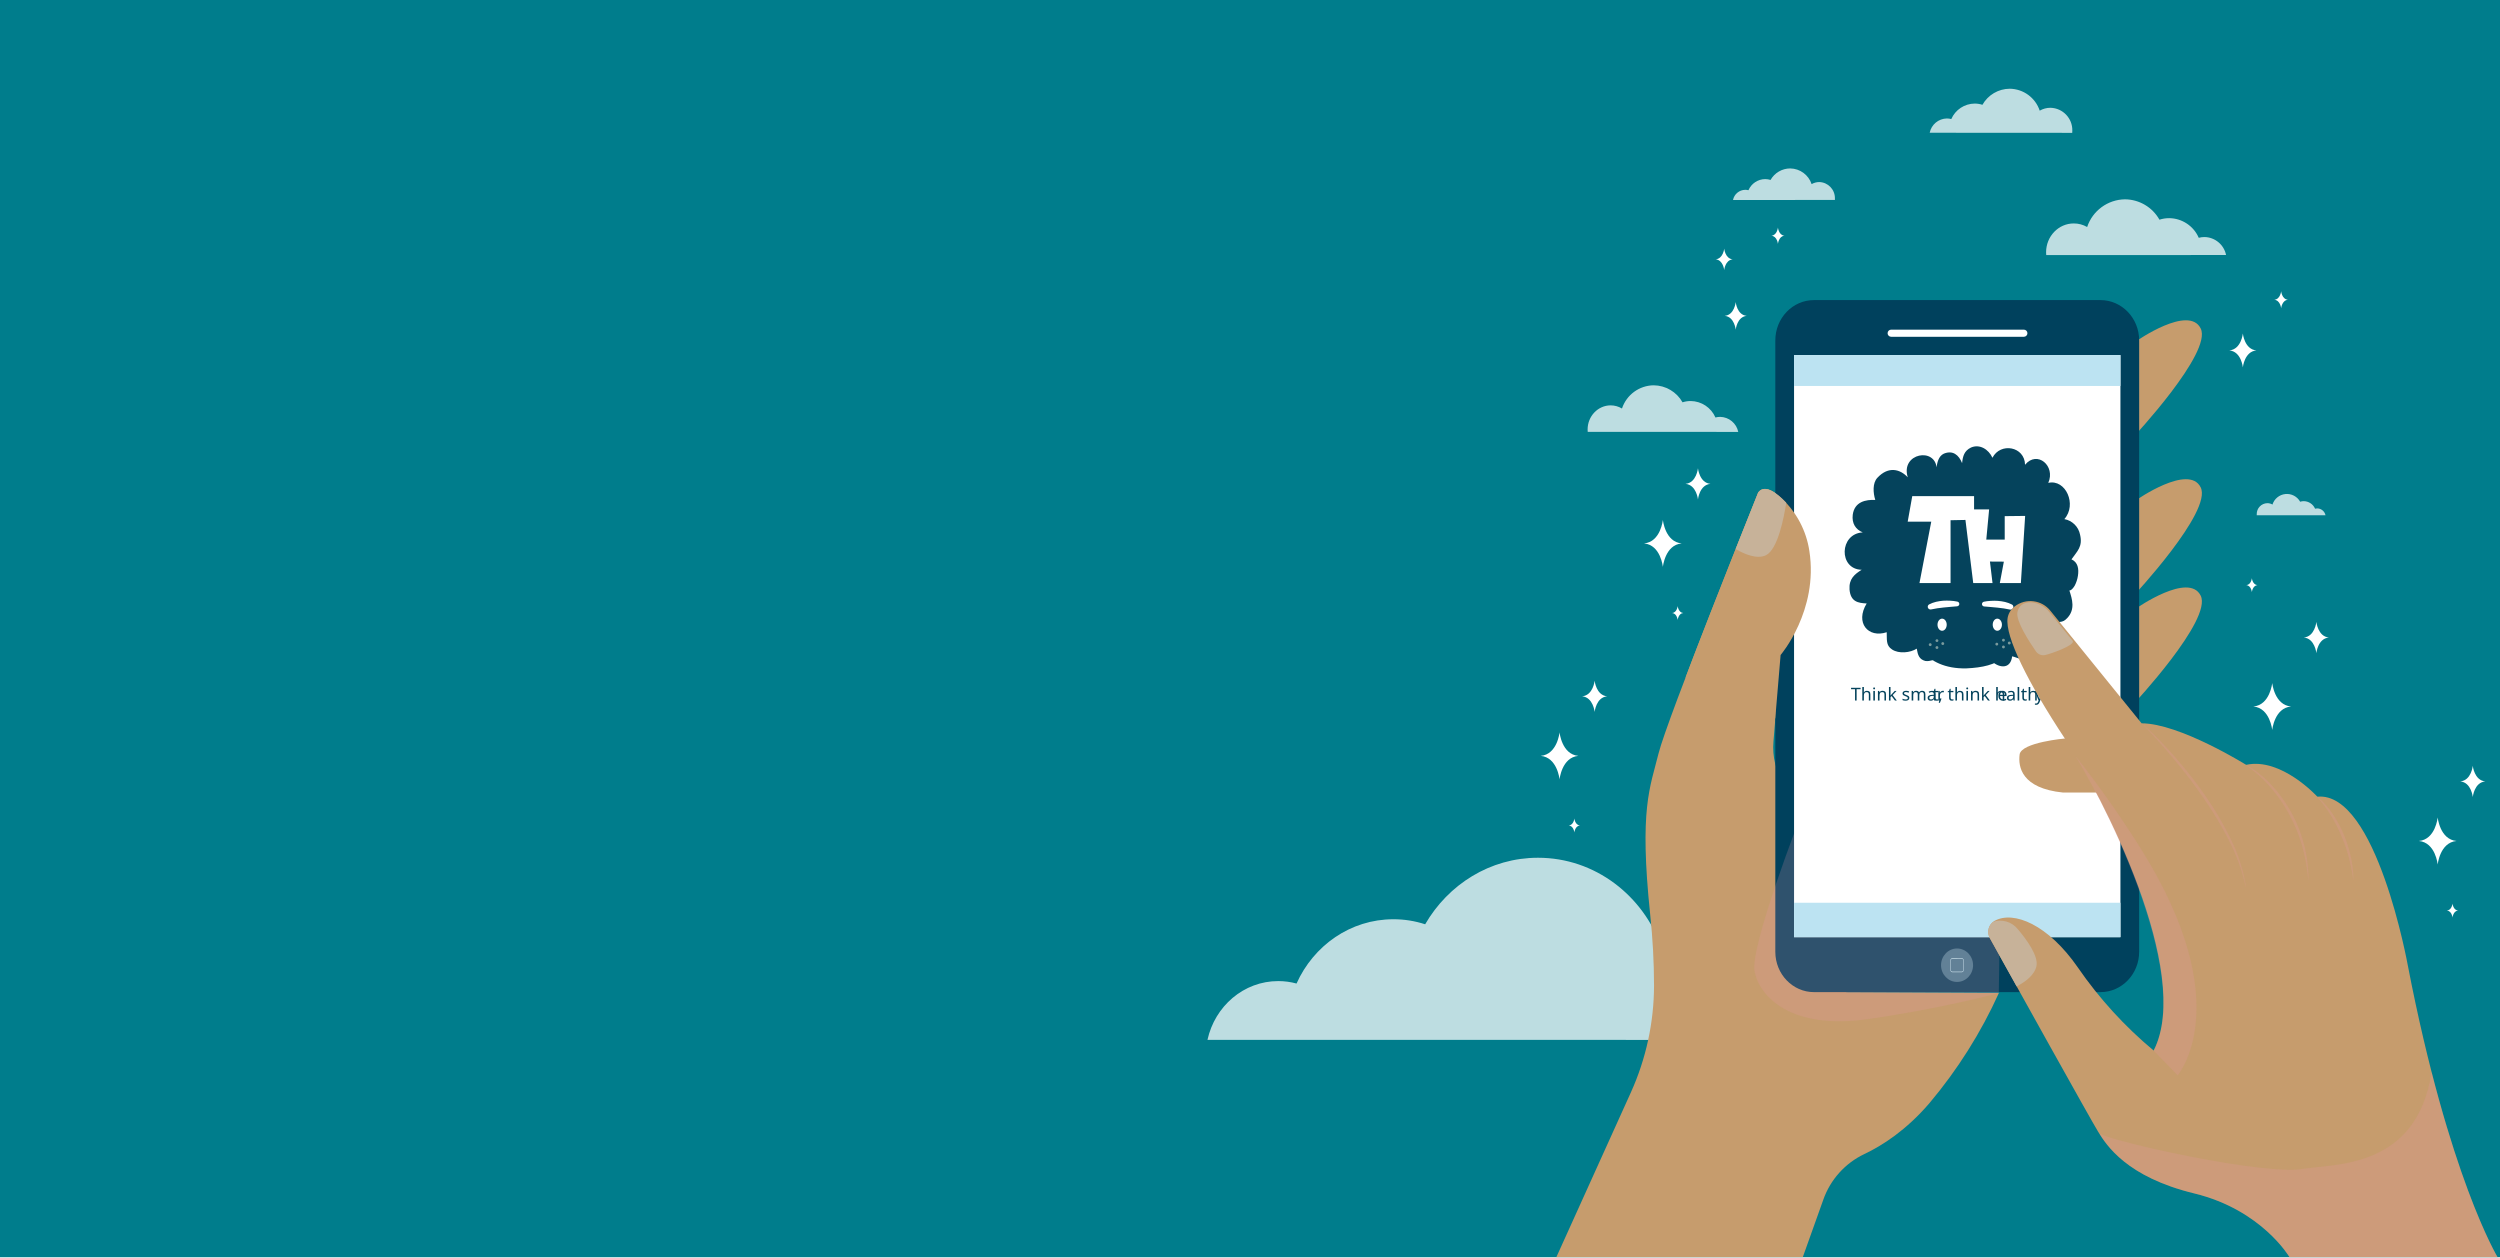
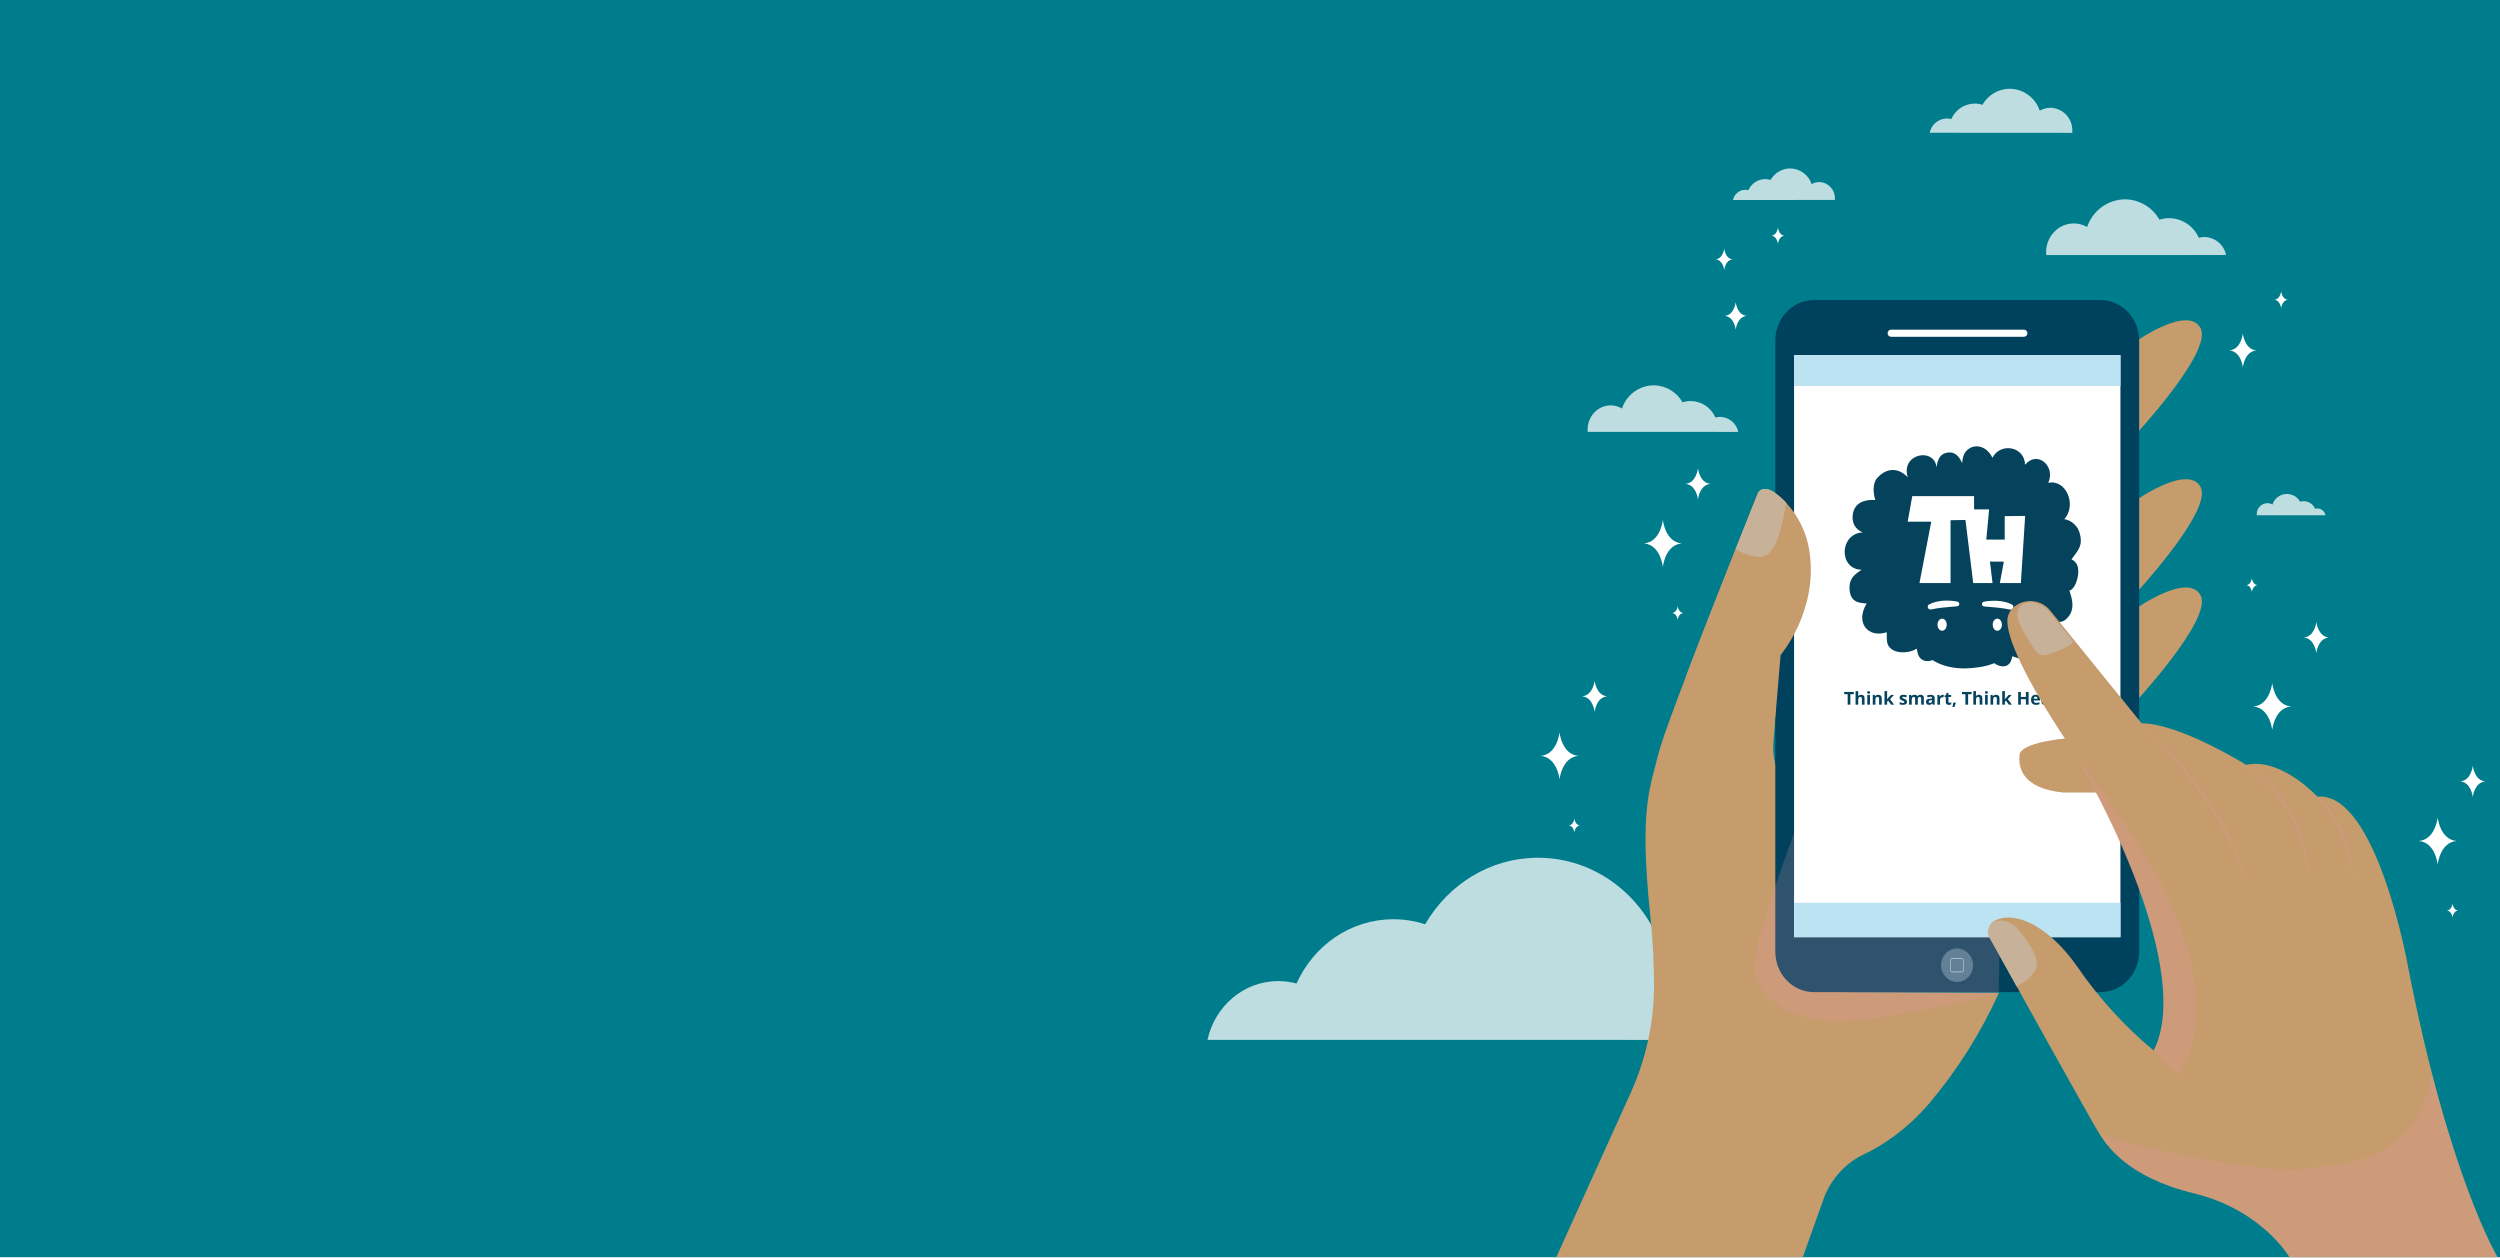
- <svg xmlns="http://www.w3.org/2000/svg" viewBox="0 0 1400 704">
+ <svg xmlns="http://www.w3.org/2000/svg" id="Grupo_18" data-name="Grupo 18" width="1400" height="704" viewBox="0 0 1400 704">
  <defs>
-     <style>.cls-1{fill:none;}.cls-2{fill:#007d8c;}.cls-3,.cls-7{fill:#fff;}.cls-3{opacity:0.74;}.cls-23,.cls-24,.cls-25,.cls-26,.cls-3,.cls-6,.cls-8{isolation:isolate;}.cls-4{fill:#c69c6d;}.cls-5{fill:#00415d;}.cls-6{fill:#ea94ad;opacity:0.2;}.cls-8,.cls-9{fill:#daeef7;}.cls-8{opacity:0.3;}.cls-10{fill:#bce3f2;}.cls-11{clip-path:url(#clip-path);}.cls-12,.cls-24,.cls-25,.cls-26{fill:#05435c;}.cls-13{opacity:0.47;}.cls-14{clip-path:url(#clip-path-4);}.cls-15{fill:#fffde6;}.cls-16{clip-path:url(#clip-path-5);}.cls-17{clip-path:url(#clip-path-6);}.cls-18{clip-path:url(#clip-path-7);}.cls-19{clip-path:url(#clip-path-8);}.cls-20{clip-path:url(#clip-path-9);}.cls-21{clip-path:url(#clip-path-10);}.cls-22{clip-path:url(#clip-path-11);}.cls-24,.cls-25,.cls-26{font-size:9.99px;font-family:NotoSansKR-Bold-KSCpc-EUC-H, Noto Sans KR;}.cls-25{letter-spacing:-0.01em;}.cls-26{letter-spacing:-0.06em;}.cls-27{fill:#c7b299;}</style>
    <clipPath id="clip-path">
-       <rect class="cls-1" x="1022.08" y="242.66" width="154.12" height="162.65" />
-     </clipPath>
-     <clipPath id="clip-path-4">
-       <rect class="cls-1" x="1083.88" y="357.99" width="1.61" height="1.61" />
-     </clipPath>
-     <clipPath id="clip-path-5">
-       <rect class="cls-1" x="1083.88" y="361.81" width="1.61" height="1.61" />
-     </clipPath>
-     <clipPath id="clip-path-6">
-       <rect class="cls-1" x="1087.15" y="359.59" width="1.61" height="1.61" />
-     </clipPath>
-     <clipPath id="clip-path-7">
-       <rect class="cls-1" x="1080.12" y="360.2" width="1.61" height="1.61" />
-     </clipPath>
-     <clipPath id="clip-path-8">
-       <rect class="cls-1" x="1121.13" y="357.69" width="1.61" height="1.61" />
-     </clipPath>
-     <clipPath id="clip-path-9">
-       <rect class="cls-1" x="1121.13" y="361.51" width="1.61" height="1.61" />
-     </clipPath>
-     <clipPath id="clip-path-10">
-       <rect class="cls-1" x="1124.39" y="359.29" width="1.61" height="1.61" />
-     </clipPath>
-     <clipPath id="clip-path-11">
-       <rect class="cls-1" x="1117.37" y="359.9" width="1.61" height="1.61" />
+       <rect id="Rectángulo_16" data-name="Rectángulo 16" width="154.12" height="162.65" transform="translate(1022.08 242.66)" fill="none" />
    </clipPath>
  </defs>
  <g id="Capa_2" data-name="Capa 2">
-     <rect class="cls-2" width="1400" height="704" />
+     <rect id="Rectángulo_9" data-name="Rectángulo 9" width="1400" height="704" transform="translate(0 0)" fill="#007d8c" />
  </g>
-   <g id="Capa_1" data-name="Capa 1">
-     <path class="cls-3" d="M676.18,582.33c4.14-18.85,20.28-32.92,39.62-32.92a39,39,0,0,1,10.26,1.37c9.55-21.29,30.23-36,54.22-36a57,57,0,0,1,17.81,2.82c12.92-22.31,36.38-37.26,63.19-37.26,31.89,0,59.07,21.13,69.36,50.7a48.79,48.79,0,0,1,24.61-6.66c28,0,50.61,23.65,50.61,52.84q0,2.59-.24,5.13Z" />
-     <path class="cls-4" d="M871.56,704h138l11.49-32.17a44.73,44.73,0,0,1,23-25.57c10-4.73,23.44-13.3,36.5-28.58a266.35,266.35,0,0,0,38.84-61.63l-85.52-.44s7.69-49.95-34.82-116.28a38.77,38.77,0,0,1-5.91-24.12l4-48.39s28.89-33.69,11.16-75.51c0,0-17-24.49-23.68-15.52,0,0-51.19,127.26-55.85,146.18s-10.88,30.82-4.66,90.24a378.85,378.85,0,0,1,2.15,39.7,146.16,146.16,0,0,1-13,59.91Z" />
-     <path class="cls-3" d="M1302.29,288.56a4.84,4.84,0,0,0-4.65-3.86,4.89,4.89,0,0,0-1.2.17,7,7,0,0,0-6.35-4.22,6.68,6.68,0,0,0-2,.32,8.49,8.49,0,0,0-15.51,1.58,5.71,5.71,0,0,0-2.88-.78,6.09,6.09,0,0,0-5.93,6.19q0,.3,0,.6Z" />
-     <path class="cls-3" d="M1246.6,142.81a12.56,12.56,0,0,0-12.16-10.07,12.32,12.32,0,0,0-3.14.43,18.24,18.24,0,0,0-16.57-11,17.68,17.68,0,0,0-5.44.86A22.37,22.37,0,0,0,1190,111.62a22.65,22.65,0,0,0-21.2,15.51,14.74,14.74,0,0,0-7.52-2c-8.54,0-15.47,7.23-15.47,16.15a10.52,10.52,0,0,0,.08,1.57Z" />
-     <path class="cls-3" d="M973.42,241.87a10.54,10.54,0,0,0-10.14-8.42,10.16,10.16,0,0,0-2.63.35,15.28,15.28,0,0,0-13.87-9.22,14.69,14.69,0,0,0-4.56.72,18.74,18.74,0,0,0-16.17-9.53,18.94,18.94,0,0,0-17.74,13A12.53,12.53,0,0,0,902,227c-7.15,0-12.94,6.08-12.94,13.52a9.5,9.5,0,0,0,.06,1.31Z" />
-     <path class="cls-4" d="M1196.48,190.94s29.24-20.43,35.91-7S1194.46,245,1194.46,245Z" />
-     <path class="cls-4" d="M1196.48,279.93s29.24-20.42,35.91-7S1194.46,334,1194.46,334Z" />
-     <path class="cls-4" d="M1196.48,340.56s29.24-20.43,35.91-7-37.93,61.07-37.93,61.07Z" />
-     <path class="cls-5" d="M1176.3,168.05H1015.82c-12,0-21.64,10.14-21.64,22.59V533c0,12.59,9.8,22.59,21.64,22.59H1176.3c11.93,0,21.63-10.14,21.63-22.59V190.64C1197.93,178.06,1188.13,168.05,1176.3,168.05Z" />
-     <path class="cls-6" d="M1008.79,455.93s-29,74.18-26.2,88.21,20.42,32.78,63.65,26.53,73.08-14.61,73.08-14.61,1.81-100.11,0-105.18-79.51-41.12-82.56-41.12S1008.79,455.93,1008.79,455.93Z" />
-     <rect class="cls-7" x="1004.67" y="198.84" width="182.77" height="325.98" />
-     <path class="cls-7" d="M1133.36,188.6h-74.31a2,2,0,0,1-2-2h0a2,2,0,0,1,2-2h74.31a2,2,0,0,1,2,2h0A2,2,0,0,1,1133.36,188.6Z" />
-     <path class="cls-4" d="M990.54,396s1.11,4.28,3.6,6.38l3-35.58s21.29-24.79,16.11-58.22A50.56,50.56,0,0,0,997.66,279c-4.76-4.37-10-7.29-13.07-3.17,0,0-24.07,59.82-40.7,103.56Z" />
-     <ellipse class="cls-8" cx="1095.95" cy="540.52" rx="8.97" ry="9.37" />
-     <path class="cls-9" d="M1098.63,544.44h-5.36a1.1,1.1,0,0,1-1-1.12v-5.61a1.09,1.09,0,0,1,1-1.11h5.36a1.09,1.09,0,0,1,1,1.11v5.59A1.1,1.1,0,0,1,1098.63,544.44Zm-5.36-7.52a.8.8,0,0,0-.77.81h0v5.59a.79.79,0,0,0,.77.81h5.36a.79.79,0,0,0,.77-.81h0v-5.61a.8.8,0,0,0-.77-.81h0Z" />
-     <rect class="cls-10" x="1004.67" y="505.54" width="182.77" height="19.29" />
-     <rect class="cls-10" x="1004.67" y="198.84" width="182.77" height="17.3" />
-     <g class="cls-11">
-       <g class="cls-11">
-         <rect class="cls-7" x="1022.08" y="242.66" width="154.12" height="162.65" />
-         <g class="cls-11">
-           <path class="cls-12" d="M1084.57,262.7c-.39-12.63-20.48-9-16.22,4.6-4.27-4.6-10.8-6.39-17,.24-2.82,3-2.41,8.5-1.2,12.42-5.21-.23-11.61.92-12.61,8.28-.6,4.83,1.6,8.29,5.6,9.9-13.18.69-13.61,20.7-.6,20.93-4,2.53-7.2,5.07-6.81,11.05.6,6.89,4.81,7.58,9.61,7.82-6.61,10.81.81,19.55,11.22,16.11.2,3.9-.6,7.36,3,9.66,3.8,2.53,10.21,1.84,13.82-.47.6,3.68,1.4,6,4.81,6.91,3,.46,5.2-1.38,7.4-.69,2.81.92,4.41,3.45,7.81,2,3-1.15,4.2-5.07,7-6.67,5.2-3,10.61.69,14.41,4.83,3.61,4.14,11,6,12-2.08,3,.69,7.2,3.23,10.41.69,2.4-1.83,1.8-5.28,2-8.27,8,5.28,14.4-1.61,10.41-10.82,3.4-1.61,5,.23,8-3,4.61-4.83,2.81-10.65,1.21-15.48,0,0,1.19.29,3-2.7a17.62,17.62,0,0,0,1.8-5.52c.6-3.91,0-7.59-3.61-9.2,3.21-4.61,6.41-7.1,4.81-13.8a11,11,0,0,0-8.81-8.75c7.21-8.05.8-22.54-9-20.28,4.25-9.44-6.2-18.42-13-10.14-.21-10.33-13.81-12.66-18.26-3.92-2.2-4.82-7.2-7.81-12-5.74-3.8,1.84-4.6,4.83-5,8.74-1.82-4.6-5.21-7.37-10.22-5.3-3,1.39-3.8,5.07-4.2,8.52" />
-           <path class="cls-12" d="M1142.47,328.41c-1.08,3.39-9,11.16-11.88,5.74l1.88-18h0a9,9,0,0,1,6.15-1,4.14,4.14,0,0,1,.88.35c4.39,2.2,4.21,8.91,2.93,12.88" />
-           <path class="cls-12" d="M1068,315.77c-2.09-1-4.88-1.74-7.1-.64-4.39,2.2-4.2,8.91-2.93,12.88,1.08,3.4,9,11.15,11.88,5.74" />
-           <path class="cls-12" d="M1070.93,307.55c-3.35,5.07-3.71,12.17-3.31,18.4.56,8.65,1.39,20.63,1.91,24.34.84,6.08,7.09,24.61,31.71,24,17.74-.84,29-6.09,30.89-31.3.71-9.62,1.39-21-.36-30.42-1-5.35-4-9.58-5.13-13.8-2-7.9-3.9-13.18-3.9-13.18l-20.45-2.09-17.74.21L1072.86,285l-2.29,7.31Z" />
-           <path class="cls-7" d="M1095.94,339.53c-1.22.12-2.49.22-3.73.32s-2.47.21-3.7.34-2.43.28-3.62.45-2.35.42-3.52.65h-.07a1.52,1.52,0,0,1-1-2.82,16.87,16.87,0,0,1,3.89-1.45,28.66,28.66,0,0,1,4-.62,33.36,33.36,0,0,1,4,0,24,24,0,0,1,4,.52,1.33,1.33,0,0,1,1,1.59,1.35,1.35,0,0,1-1.15,1Z" />
-           <path class="cls-7" d="M1110.78,337a23.18,23.18,0,0,1,4-.51,29.52,29.52,0,0,1,4,0,27.62,27.62,0,0,1,4.06.61,16.87,16.87,0,0,1,3.89,1.45,1.52,1.52,0,0,1-1,2.82h-.07c-1.17-.23-2.33-.45-3.52-.65s-2.4-.33-3.62-.45-2.46-.24-3.7-.34-2.51-.2-3.73-.32h0a1.33,1.33,0,0,1-.15-2.62" />
-           <path class="cls-7" d="M1090.16,349.83c0,1.88-1.15,3.4-2.58,3.4s-2.58-1.52-2.58-3.4,1.16-3.39,2.58-3.39,2.58,1.52,2.58,3.39" />
-           <path class="cls-7" d="M1121.08,349.83c0,1.88-1.16,3.4-2.59,3.4s-2.57-1.52-2.57-3.4,1.15-3.39,2.57-3.39,2.59,1.52,2.59,3.39" />
-           <g class="cls-13">
-             <g class="cls-14">
-               <path class="cls-15" d="M1085.5,358.79a.82.82,0,0,1-1.63,0,.83.83,0,0,1,.81-.82h0a.81.81,0,0,1,.81.79h0" />
+   <path id="Trazado_53" data-name="Trazado 53" d="M676.18,582.33c4.14-18.85,20.28-32.92,39.62-32.92a39.029,39.029,0,0,1,10.26,1.37c9.55-21.29,30.23-36,54.22-36a57,57,0,0,1,17.81,2.82c12.92-22.31,36.38-37.26,63.19-37.26,31.89,0,59.07,21.13,69.36,50.7a48.793,48.793,0,0,1,24.61-6.66c28,0,50.61,23.65,50.61,52.84q0,2.591-.24,5.13Z" fill="#fff" opacity="0.74" style="isolation: isolate" />
+   <path id="Trazado_54" data-name="Trazado 54" d="M871.56,704h138l11.49-32.17a44.732,44.732,0,0,1,23-25.57c10-4.73,23.44-13.3,36.5-28.58a266.369,266.369,0,0,0,38.84-61.63l-85.52-.44s7.69-49.95-34.82-116.28a38.771,38.771,0,0,1-5.91-24.12l4-48.39s28.89-33.69,11.16-75.51c0,0-17-24.49-23.68-15.52,0,0-51.19,127.26-55.85,146.18s-10.88,30.82-4.66,90.24a378.773,378.773,0,0,1,2.15,39.7,146.148,146.148,0,0,1-13,59.91Z" fill="#c69c6d" />
+   <path id="Trazado_55" data-name="Trazado 55" d="M1302.29,288.56a4.84,4.84,0,0,0-4.65-3.86,4.91,4.91,0,0,0-1.2.17,7,7,0,0,0-6.35-4.22,6.661,6.661,0,0,0-2,.32,8.49,8.49,0,0,0-15.51,1.58,5.705,5.705,0,0,0-2.88-.78,6.09,6.09,0,0,0-5.93,6.19v.6Z" fill="#fff" opacity="0.74" style="isolation: isolate" />
+   <path id="Trazado_56" data-name="Trazado 56" d="M1246.6,142.81a12.56,12.56,0,0,0-12.16-10.07,12.336,12.336,0,0,0-3.14.43,18.242,18.242,0,0,0-16.57-11,17.689,17.689,0,0,0-5.44.86A22.372,22.372,0,0,0,1190,111.62a22.65,22.65,0,0,0-21.2,15.51,14.74,14.74,0,0,0-7.52-2c-8.54,0-15.47,7.23-15.47,16.15a10.416,10.416,0,0,0,.08,1.57Z" fill="#fff" opacity="0.74" style="isolation: isolate" />
+   <path id="Trazado_57" data-name="Trazado 57" d="M973.42,241.87a10.541,10.541,0,0,0-10.14-8.42,10.16,10.16,0,0,0-2.63.35,15.281,15.281,0,0,0-13.87-9.22,14.684,14.684,0,0,0-4.56.72,18.741,18.741,0,0,0-16.17-9.53,18.942,18.942,0,0,0-17.74,13A12.536,12.536,0,0,0,902,227c-7.15,0-12.94,6.08-12.94,13.52a9.554,9.554,0,0,0,.06,1.31Z" fill="#fff" opacity="0.74" style="isolation: isolate" />
+   <path id="Trazado_58" data-name="Trazado 58" d="M1196.48,190.94s29.24-20.43,35.91-7S1194.46,245,1194.46,245Z" fill="#c69c6d" />
+   <path id="Trazado_59" data-name="Trazado 59" d="M1196.48,279.93s29.24-20.42,35.91-7S1194.46,334,1194.46,334Z" fill="#c69c6d" />
+   <path id="Trazado_60" data-name="Trazado 60" d="M1196.48,340.56s29.24-20.43,35.91-7-37.93,61.07-37.93,61.07Z" fill="#c69c6d" />
+   <path id="Trazado_61" data-name="Trazado 61" d="M1176.3,168.05H1015.82c-12,0-21.64,10.14-21.64,22.59V533c0,12.59,9.8,22.59,21.64,22.59H1176.3c11.93,0,21.63-10.14,21.63-22.59V190.64C1197.93,178.06,1188.13,168.05,1176.3,168.05Z" fill="#00415d" />
+   <path id="Trazado_62" data-name="Trazado 62" d="M1008.79,455.93s-29,74.18-26.2,88.21,20.42,32.78,63.65,26.53,73.08-14.61,73.08-14.61,1.81-100.11,0-105.18-79.51-41.12-82.56-41.12S1008.79,455.93,1008.79,455.93Z" fill="#ea94ad" opacity="0.2" style="isolation: isolate" />
+   <rect id="Rectángulo_10" data-name="Rectángulo 10" width="182.77" height="325.98" transform="translate(1004.67 198.84)" fill="#fff" />
+   <path id="Trazado_63" data-name="Trazado 63" d="M1133.36,188.6h-74.31a2,2,0,0,1-2-2h0a2,2,0,0,1,2-2h74.31a2,2,0,0,1,2,2h0a2,2,0,0,1-2,2Z" fill="#fff" />
+   <path id="Trazado_64" data-name="Trazado 64" d="M990.54,396s1.11,4.28,3.6,6.38l3-35.58s21.29-24.79,16.11-58.22A50.563,50.563,0,0,0,997.66,279c-4.76-4.37-10-7.29-13.07-3.17,0,0-24.07,59.82-40.7,103.56Z" fill="#c69c6d" />
+   <ellipse id="Elipse_2" data-name="Elipse 2" cx="8.97" cy="9.37" rx="8.97" ry="9.37" transform="translate(1086.98 531.15)" fill="#daeef7" opacity="0.3" style="isolation: isolate" />
+   <path id="Trazado_65" data-name="Trazado 65" d="M1098.63,544.44h-5.36a1.1,1.1,0,0,1-1-1.12v-5.61a1.09,1.09,0,0,1,1-1.11h5.36a1.09,1.09,0,0,1,1,1.11v5.59A1.1,1.1,0,0,1,1098.63,544.44Zm-5.36-7.52a.8.8,0,0,0-.77.81h0v5.59a.79.79,0,0,0,.77.81h5.36a.79.79,0,0,0,.77-.809h0v-5.61a.8.8,0,0,0-.77-.81h0Z" fill="#daeef7" />
+   <rect id="Rectángulo_11" data-name="Rectángulo 11" width="182.77" height="19.29" transform="translate(1004.67 505.54)" fill="#bce3f2" />
+   <rect id="Rectángulo_12" data-name="Rectángulo 12" width="182.77" height="17.3" transform="translate(1004.67 198.84)" fill="#bce3f2" />
+   <g id="Grupo_17" data-name="Grupo 17">
+     <g id="Grupo_16" data-name="Grupo 16" clip-path="url(#clip-path)">
+       <g id="Grupo_15" data-name="Grupo 15">
+         <rect id="Rectángulo_13" data-name="Rectángulo 13" width="154.12" height="162.65" transform="translate(1022.08 242.66)" fill="#fff" />
+         <g id="Grupo_12" data-name="Grupo 12">
+           <g id="Grupo_11" data-name="Grupo 11" clip-path="url(#clip-path)">
+             <g id="Grupo_10" data-name="Grupo 10">
+               <path id="Trazado_66" data-name="Trazado 66" d="M1084.57,262.7c-.39-12.63-20.48-9-16.22,4.6-4.27-4.6-10.8-6.39-17,.24-2.82,3-2.41,8.5-1.2,12.42-5.21-.23-11.61.92-12.61,8.28-.6,4.83,1.6,8.29,5.6,9.9-13.18.69-13.61,20.7-.6,20.93-4,2.53-7.2,5.07-6.81,11.05.6,6.89,4.81,7.58,9.61,7.82-6.61,10.81.81,19.55,11.22,16.11.2,3.9-.6,7.36,3,9.66,3.8,2.53,10.21,1.84,13.82-.47.6,3.68,1.4,6,4.81,6.91,3,.46,5.2-1.38,7.4-.69,2.81.92,4.41,3.45,7.81,2,3-1.15,4.2-5.07,7-6.67,5.2-3,10.61.69,14.41,4.83,3.61,4.14,11,6,12-2.08,3,.69,7.2,3.23,10.41.69,2.4-1.83,1.8-5.28,2-8.27,8,5.28,14.4-1.61,10.41-10.82,3.4-1.61,5,.23,8-3,4.61-4.83,2.81-10.65,1.21-15.48,0,0,1.19.29,3-2.7a17.633,17.633,0,0,0,1.8-5.52c.6-3.91,0-7.59-3.61-9.2,3.21-4.61,6.41-7.1,4.81-13.8a11,11,0,0,0-8.81-8.75c7.21-8.05.8-22.54-9-20.28,4.25-9.44-6.2-18.42-13-10.14-.21-10.33-13.81-12.66-18.26-3.92-2.2-4.82-7.2-7.81-12-5.74-3.8,1.84-4.6,4.83-5,8.74-1.82-4.6-5.21-7.37-10.22-5.3-3,1.39-3.8,5.07-4.2,8.52" fill="#05435c" />
+               <path id="Trazado_67" data-name="Trazado 67" d="M1142.47,328.41c-1.08,3.39-9,11.16-11.88,5.74l1.88-18h0a9,9,0,0,1,6.15-1,4.154,4.154,0,0,1,.88.35c4.39,2.2,4.21,8.91,2.93,12.88" fill="#05435c" />
+               <path id="Trazado_68" data-name="Trazado 68" d="M1068,315.77c-2.09-1-4.88-1.74-7.1-.64-4.39,2.2-4.2,8.91-2.93,12.88,1.08,3.4,9,11.15,11.88,5.74" fill="#05435c" />
+               <path id="Trazado_69" data-name="Trazado 69" d="M1070.93,307.55c-3.35,5.07-3.71,12.17-3.31,18.4.56,8.65,1.39,20.63,1.91,24.34.84,6.08,7.09,24.61,31.71,24,17.74-.84,29-6.09,30.89-31.3.71-9.62,1.39-21-.36-30.42-1-5.35-4-9.58-5.13-13.8-2-7.9-3.9-13.18-3.9-13.18l-20.45-2.09-17.74.21L1072.86,285l-2.29,7.31Z" fill="#05435c" />
+               <path id="Trazado_70" data-name="Trazado 70" d="M1095.94,339.53c-1.22.12-2.49.22-3.73.32s-2.47.21-3.7.34-2.43.28-3.62.45-2.35.42-3.52.65h-.07a1.52,1.52,0,0,1-1-2.82,16.845,16.845,0,0,1,3.89-1.45,28.6,28.6,0,0,1,4-.62,33.369,33.369,0,0,1,4,0,24.038,24.038,0,0,1,4,.52,1.33,1.33,0,0,1,1,1.59,1.349,1.349,0,0,1-1.15,1Z" fill="#fff" />
+               <path id="Trazado_71" data-name="Trazado 71" d="M1110.78,337a23.114,23.114,0,0,1,4-.51,29.665,29.665,0,0,1,4,0,27.531,27.531,0,0,1,4.06.61,16.825,16.825,0,0,1,3.89,1.45,1.52,1.52,0,0,1-1,2.82h-.07c-1.17-.23-2.33-.45-3.52-.65s-2.4-.33-3.62-.45-2.46-.24-3.7-.34-2.51-.2-3.73-.32h0a1.33,1.33,0,0,1-.15-2.62" fill="#fff" />
+               <path id="Trazado_72" data-name="Trazado 72" d="M1090.16,349.83c0,1.88-1.15,3.4-2.58,3.4s-2.58-1.52-2.58-3.4,1.16-3.39,2.58-3.39,2.58,1.52,2.58,3.39" fill="#fff" />
+               <path id="Trazado_73" data-name="Trazado 73" d="M1121.08,349.83c0,1.88-1.16,3.4-2.59,3.4s-2.57-1.52-2.57-3.4,1.15-3.39,2.57-3.39,2.59,1.52,2.59,3.39" fill="#fff" />
+               <path id="Trazado_74" data-name="Trazado 74" d="M1070.86,277.85l-2.55,14.3h13.19l-6.6,34.38h17.41v-35.2l13.17-.26V277.85Z" fill="#fff" />
+               <path id="Trazado_75" data-name="Trazado 75" d="M1105.01,326.53l-5.09-41.26h13.99l-1.59,16.92h10.32V289.04l11.44-.13-2.39,37.62H1119.9l2.26-12.01-7.79-.05,1.44,12.06Z" fill="#fff" />
            </g>
          </g>
-           <g class="cls-13">
-             <g class="cls-16">
-               <path class="cls-15" d="M1085.5,362.62a.82.82,0,1,1-.82-.81h0a.81.81,0,0,1,.81.8h0" />
-             </g>
-           </g>
-           <g class="cls-13">
-             <g class="cls-17">
-               <path class="cls-15" d="M1088.76,360.4a.81.81,0,1,1-.81-.81h0a.82.82,0,0,1,.8.81" />
-             </g>
-           </g>
-           <g class="cls-13">
-             <g class="cls-18">
-               <path class="cls-15" d="M1081.74,361a.82.82,0,1,1-.82-.81h0a.82.82,0,0,1,.81.81" />
-             </g>
-           </g>
-           <g class="cls-13">
-             <g class="cls-19">
-               <path class="cls-15" d="M1122.73,358.49a.8.8,0,1,1-.8-.8.8.8,0,0,1,.8.8h0" />
-             </g>
-           </g>
-           <g class="cls-13">
-             <g class="cls-20">
-               <path class="cls-15" d="M1122.73,362.3a.8.8,0,1,1-.8-.8.8.8,0,0,1,.8.8h0" />
-             </g>
-           </g>
-           <g class="cls-13">
-             <g class="cls-21">
-               <path class="cls-15" d="M1126,360.1a.81.81,0,1,1-.81-.81.81.81,0,0,1,.81.81h0" />
-             </g>
-           </g>
-           <g class="cls-13">
-             <g class="cls-22">
-               <path class="cls-15" d="M1119,360.71a.8.8,0,1,1-1.6,0,.79.79,0,0,1,.8-.79.8.8,0,0,1,.8.8h0" />
-             </g>
-           </g>
-           <polygon class="cls-7" points="1070.86 277.85 1068.31 292.15 1081.5 292.15 1074.9 326.53 1092.31 326.53 1092.31 291.33 1105.48 291.07 1105.48 277.85 1070.86 277.85" />
-           <polygon class="cls-7" points="1105.01 326.53 1099.92 285.27 1113.91 285.27 1112.32 302.19 1122.64 302.19 1122.64 289.04 1134.08 288.91 1131.69 326.53 1119.9 326.53 1122.16 314.52 1114.37 314.47 1115.81 326.53 1105.01 326.53" />
        </g>
-         <g class="cls-23">
-           <text class="cls-24" transform="translate(1036.49 392.3)">Think smar</text>
-           <text class="cls-25" transform="translate(1082.05 392.3)">t</text>
-           <text class="cls-24" transform="translate(1085.29 392.3)">, think h</text>
-           <text class="cls-25" transform="translate(1118.55 392.3)">e</text>
-           <text class="cls-24" transform="translate(1123.42 392.3)">alth</text>
-           <text class="cls-26" transform="translate(1139.44 392.3)">y</text>
-           <text class="cls-24" transform="translate(1143.53 392.3)">.</text>
+         <g id="Grupo_13" data-name="Grupo 13" transform="translate(9)">
+           <text id="Think_smart_Think_Healthy" data-name="Think smart, Think Healthy" transform="translate(1023.551 394.63)" fill="#05435c" font-size="10" font-family="NotoSansKR-Bold, Noto Sans KR" font-weight="700" style="isolation: isolate">
+             <tspan x="0" y="0">Think smart, Think Healthy</tspan>
+           </text>
        </g>
+         <rect id="Rectángulo_15" data-name="Rectángulo 15" width="154.12" height="162.65" transform="translate(1022.08 242.66)" fill="none" />
      </g>
    </g>
-     <path class="cls-27" d="M988.92,310.93c6.65-3.19,10.14-21.29,11.37-29.4-5.34-5.61-12-10.66-15.7-5.77,0,0-5.3,13.18-12.64,31.69C977,310.39,984,313.33,988.92,310.93Z" />
-     <path class="cls-4" d="M1156.52,413.54s-24.68,2.16-25.54,9,1,18.92,24.34,21.29h24.14s-7.22-20.91-6.88-21.63S1156.52,413.54,1156.52,413.54Z" />
-     <path class="cls-4" d="M1116.92,515.69a7.16,7.16,0,0,0-2.61,9.68c11.36,20.45,56.53,101.73,60.61,108.34,4.65,7.58,16,25.41,53.86,34.61S1282.11,704,1282.11,704h116.53s-27.44-45.41-50.24-163.24c0,0-17.6-97.85-50.69-94.61,0,0-20.2-22.17-39.88-17.84,0,0-37.3-23.25-58.53-23.25l-51-62.93a14.32,14.32,0,0,0-20.1-2.51l0,0a10.16,10.16,0,0,0-3.94,6.48c-1.55,10.27,11.4,36.23,32.11,67.58s72,130.8,49.68,174.63a230.93,230.93,0,0,1-42.48-46.57C1147,517.82,1127.66,509.75,1116.92,515.69Z" />
-     <path class="cls-6" d="M1199.44,405.06a217.14,217.14,0,0,1,19.11,19.5,240.6,240.6,0,0,1,16.87,21.68,175.49,175.49,0,0,1,13.92,23.91,92.81,92.81,0,0,1,8.42,26.5h-.16a105,105,0,0,0-9.34-25.94,197.33,197.33,0,0,0-14.1-23.55c-5.16-7.56-10.74-14.79-16.55-21.79-5.46-6.59-12.35-14.31-18.25-20.28Z" />
-     <path class="cls-6" d="M1257.44,428.11a57.54,57.54,0,0,1,14.75,11.68,77.4,77.4,0,0,1,20.54,52.78h-.17a97.72,97.72,0,0,0-3.35-18.82,86.5,86.5,0,0,0-17.92-33.1,68.93,68.93,0,0,0-14-12.44Z" />
-     <path class="cls-6" d="M1297.24,445.69c4.88,3.84,9.78,10.62,12.17,15.21a69.47,69.47,0,0,1,8.57,31.65h-.15c-2-12.53-4.11-19.64-9.71-30.94a72.86,72.86,0,0,0-11-15.86Z" />
-     <path class="cls-27" d="M1140.44,540.86c1-5.48-5.07-14.2-10.62-20.71a12.55,12.55,0,0,0-13.73-3.9,7.2,7.2,0,0,0-1.78,9.12l15,27C1134.2,549.88,1139.48,545.93,1140.44,540.86Z" />
-     <path class="cls-27" d="M1145.34,366.8c2.94-.62,16.3-5.25,15.49-7.79h0l-13.18-16.23a14.78,14.78,0,0,0-10.05-5.48h-.75c-1.76,0-6.08.52-7.09,5.51s6.88,16.94,10.33,21.92A5,5,0,0,0,1145.34,366.8Z" />
-     <path class="cls-6" d="M1282.11,704h116.53s-18-29.78-36.94-103.68c-8.32,54.42-54.19,51.28-72.39,54.3-21,3.48-102.32-14.19-113.72-19.81,5.07,8.11,17.09,24.73,53.19,33.46C1266.58,677.51,1282.11,704,1282.11,704Z" />
-     <path class="cls-6" d="M1162.42,423.54c22.86,38.33,63.88,126.36,43.6,164.77l13.47,13.86s34-39.33-20.12-126.06A574.61,574.61,0,0,0,1162.42,423.54Z" />
-     <path class="cls-3" d="M1080.63,74.34a10,10,0,0,1,9.6-8,9.12,9.12,0,0,1,2.49.34A14.42,14.42,0,0,1,1105.84,58a13.84,13.84,0,0,1,4.32.69,17.67,17.67,0,0,1,15.29-9,17.92,17.92,0,0,1,16.79,12.28,11.87,11.87,0,0,1,6-1.61,12.54,12.54,0,0,1,12.26,12.79,8.45,8.45,0,0,1-.06,1.24Z" />
-     <path class="cls-3" d="M970.48,112a7.1,7.1,0,0,1,6.86-5.71,6.7,6.7,0,0,1,1.78.24,10.34,10.34,0,0,1,9.39-6.24,10.06,10.06,0,0,1,3,.48,12.7,12.7,0,0,1,11-6.45,12.83,12.83,0,0,1,12,8.79,8.45,8.45,0,0,1,4.27-1.16,9,9,0,0,1,8.77,9.13c0,.29,0,.59,0,.89Z" />
-     <path class="cls-7" d="M1272.44,382.46s-1.2,12.35-10.54,13.18c9.34.85,10.54,13.18,10.54,13.18s1.2-12.36,10.54-13.18C1273.64,394.81,1272.44,382.46,1272.44,382.46Z" />
-     <path class="cls-7" d="M1256,186.76s-.86,8.86-7.56,9.48c6.7.61,7.56,9.48,7.56,9.48s.86-8.87,7.57-9.48C1256.87,195.62,1256,186.76,1256,186.76Z" />
-     <path class="cls-7" d="M965.55,139.23s-.55,5.58-4.76,6c4.21.38,4.76,6,4.76,6s.53-5.58,4.75-6C966.08,144.81,965.55,139.23,965.55,139.23Z" />
-     <path class="cls-7" d="M931.21,291.13s-1.2,12.35-10.54,13.18c9.34.86,10.54,13.18,10.54,13.18s1.2-12.36,10.54-13.18C932.41,303.49,931.21,291.13,931.21,291.13Z" />
-     <path class="cls-7" d="M1297.16,348.27s-.8,8.17-7,8.74c6.18.57,7,8.74,7,8.74s.79-8.17,7-8.74C1298,356.44,1297.16,348.27,1297.16,348.27Z" />
-     <path class="cls-7" d="M1277.44,163.1s-.44,4.46-3.82,4.77c3.38.31,3.82,4.77,3.82,4.77s.42-4.46,3.8-4.77C1277.86,167.56,1277.44,163.1,1277.44,163.1Z" />
-     <path class="cls-7" d="M950.86,262.22s-.8,8.18-7,8.74c6.17.56,7,8.73,7,8.73s.8-8.17,7-8.73C951.66,270.4,950.86,262.22,950.86,262.22Z" />
-     <path class="cls-7" d="M995.64,127.43s-.41,4.28-3.65,4.57c3.24.3,3.65,4.58,3.65,4.58s.42-4.28,3.65-4.58C996.06,131.71,995.64,127.43,995.64,127.43Z" />
-     <path class="cls-7" d="M1261.05,323.77s-.35,3.66-3.12,3.91c2.77.26,3.12,3.92,3.12,3.92s.36-3.66,3.11-3.92C1261.38,327.38,1261.05,323.77,1261.05,323.77Z" />
-     <path class="cls-7" d="M939.5,339.39s-.36,3.65-3.11,3.9c2.75.25,3.11,3.91,3.11,3.91s.35-3.66,3.12-3.91C939.85,343,939.5,339.39,939.5,339.39Z" />
-     <path class="cls-7" d="M972,169.16s-.7,7.22-6.16,7.72c5.46.51,6.16,7.73,6.16,7.73s.71-7.22,6.16-7.73C972.67,176.38,972,169.16,972,169.16Z" />
-     <path class="cls-7" d="M873.35,410.11s-1.21,12.35-10.55,13.18c9.34.85,10.55,13.18,10.55,13.18s1.2-12.35,10.53-13.18C874.55,422.46,873.35,410.11,873.35,410.11Z" />
-     <path class="cls-7" d="M893,381.19s-.79,8.17-7,8.74c6.19.57,7,8.74,7,8.74s.79-8.17,7-8.74C893.79,389.36,893,381.19,893,381.19Z" />
-     <path class="cls-7" d="M881.64,458.35s-.35,3.66-3.12,3.92c2.77.25,3.12,3.91,3.12,3.91s.36-3.66,3.13-3.91C882,462,881.64,458.35,881.64,458.35Z" />
-     <path class="cls-7" d="M1365.11,457.76s-1.2,12.35-10.54,13.19c9.34.85,10.54,13.18,10.54,13.18s1.2-12.35,10.54-13.18C1366.31,470.11,1365.11,457.76,1365.11,457.76Z" />
-     <path class="cls-7" d="M1384.76,428.85s-.79,8.17-7,8.74c6.18.56,7,8.74,7,8.74s.79-8.18,7-8.74C1385.55,437,1384.76,428.85,1384.76,428.85Z" />
-     <path class="cls-7" d="M1373.41,506s-.36,3.66-3.13,3.91c2.77.25,3.13,3.91,3.13,3.91s.35-3.66,3.12-3.91C1373.76,509.67,1373.41,506,1373.41,506Z" />
  </g>
+   <path id="Trazado_76" data-name="Trazado 76" d="M988.92,310.93c6.65-3.19,10.14-21.29,11.37-29.4-5.34-5.61-12-10.66-15.7-5.77,0,0-5.3,13.18-12.64,31.69C977,310.39,984,313.33,988.92,310.93Z" fill="#c7b299" />
+   <path id="Trazado_77" data-name="Trazado 77" d="M1156.52,413.54s-24.68,2.16-25.54,9,1,18.92,24.34,21.29h24.14s-7.22-20.91-6.88-21.63S1156.52,413.54,1156.52,413.54Z" fill="#c69c6d" />
+   <path id="Trazado_78" data-name="Trazado 78" d="M1116.92,515.69a7.16,7.16,0,0,0-2.61,9.68c11.36,20.45,56.53,101.73,60.61,108.34,4.65,7.58,16,25.41,53.86,34.61S1282.11,704,1282.11,704h116.53s-27.44-45.41-50.24-163.24c0,0-17.6-97.85-50.69-94.61,0,0-20.2-22.17-39.88-17.84,0,0-37.3-23.25-58.53-23.25l-51-62.93a14.32,14.32,0,0,0-20.1-2.514l-.005,0h0a10.163,10.163,0,0,0-3.94,6.48c-1.55,10.27,11.4,36.23,32.11,67.58s72,130.8,49.68,174.63a230.941,230.941,0,0,1-42.48-46.57C1147,517.82,1127.66,509.75,1116.92,515.69Z" fill="#c69c6d" />
+   <path id="Trazado_79" data-name="Trazado 79" d="M1199.44,405.06a217.256,217.256,0,0,1,19.11,19.5,240.514,240.514,0,0,1,16.87,21.68,175.511,175.511,0,0,1,13.92,23.91,92.817,92.817,0,0,1,8.42,26.5h-.16a105.01,105.01,0,0,0-9.34-25.94,197.325,197.325,0,0,0-14.1-23.55c-5.16-7.56-10.74-14.79-16.55-21.79-5.46-6.59-12.35-14.31-18.25-20.28Z" fill="#ea94ad" opacity="0.2" style="isolation: isolate" />
+   <path id="Trazado_80" data-name="Trazado 80" d="M1257.44,428.11a57.561,57.561,0,0,1,14.75,11.68,77.4,77.4,0,0,1,20.54,52.78h-.17a97.731,97.731,0,0,0-3.35-18.82,86.5,86.5,0,0,0-17.92-33.1,68.924,68.924,0,0,0-14-12.44Z" fill="#ea94ad" opacity="0.2" style="isolation: isolate" />
+   <path id="Trazado_81" data-name="Trazado 81" d="M1297.24,445.69c4.88,3.84,9.78,10.62,12.17,15.21a69.469,69.469,0,0,1,8.57,31.65h-.15c-2-12.53-4.11-19.64-9.71-30.94a72.841,72.841,0,0,0-11-15.86Z" fill="#ea94ad" opacity="0.2" style="isolation: isolate" />
+   <path id="Trazado_82" data-name="Trazado 82" d="M1140.44,540.86c1-5.48-5.07-14.2-10.62-20.71a12.55,12.55,0,0,0-13.73-3.9,7.2,7.2,0,0,0-1.78,9.12l15,27C1134.2,549.88,1139.48,545.93,1140.44,540.86Z" fill="#c7b299" />
+   <path id="Trazado_83" data-name="Trazado 83" d="M1145.34,366.8c2.94-.62,16.3-5.25,15.49-7.79h0l-13.18-16.23a14.784,14.784,0,0,0-10.05-5.48h-.75c-1.76,0-6.08.52-7.09,5.51s6.88,16.94,10.33,21.92A5,5,0,0,0,1145.34,366.8Z" fill="#c7b299" />
+   <path id="Trazado_84" data-name="Trazado 84" d="M1282.11,704h116.53s-18-29.78-36.94-103.68c-8.32,54.42-54.19,51.28-72.39,54.3-21,3.48-102.32-14.19-113.72-19.81,5.07,8.11,17.09,24.73,53.19,33.46C1266.58,677.51,1282.11,704,1282.11,704Z" fill="#ea94ad" opacity="0.2" style="isolation: isolate" />
+   <path id="Trazado_85" data-name="Trazado 85" d="M1162.42,423.54c22.86,38.33,63.88,126.36,43.6,164.77l13.47,13.86s34-39.33-20.12-126.06A574.37,574.37,0,0,0,1162.42,423.54Z" fill="#ea94ad" opacity="0.2" style="isolation: isolate" />
+   <path id="Trazado_86" data-name="Trazado 86" d="M1080.63,74.34a10,10,0,0,1,9.6-8,9.109,9.109,0,0,1,2.49.34A14.421,14.421,0,0,1,1105.84,58a13.843,13.843,0,0,1,4.32.69,17.668,17.668,0,0,1,15.29-9,17.92,17.92,0,0,1,16.79,12.28,11.875,11.875,0,0,1,6-1.61,12.54,12.54,0,0,1,12.26,12.79,8.555,8.555,0,0,1-.06,1.24Z" fill="#fff" opacity="0.74" style="isolation: isolate" />
+   <path id="Trazado_87" data-name="Trazado 87" d="M970.48,112a7.1,7.1,0,0,1,6.86-5.71,6.694,6.694,0,0,1,1.78.24,10.34,10.34,0,0,1,9.39-6.24,10.05,10.05,0,0,1,3,.48,12.7,12.7,0,0,1,11-6.45,12.831,12.831,0,0,1,12,8.79,8.456,8.456,0,0,1,4.27-1.16,9,9,0,0,1,8.77,9.13v.89Z" fill="#fff" opacity="0.74" style="isolation: isolate" />
+   <path id="Trazado_88" data-name="Trazado 88" d="M1272.44,382.46s-1.2,12.35-10.54,13.18c9.34.85,10.54,13.18,10.54,13.18s1.2-12.36,10.54-13.18C1273.64,394.81,1272.44,382.46,1272.44,382.46Z" fill="#fff" />
+   <path id="Trazado_89" data-name="Trazado 89" d="M1256,186.76s-.86,8.86-7.56,9.48c6.7.61,7.56,9.48,7.56,9.48s.86-8.87,7.57-9.48C1256.87,195.62,1256,186.76,1256,186.76Z" fill="#fff" />
+   <path id="Trazado_90" data-name="Trazado 90" d="M965.55,139.23s-.55,5.58-4.76,6c4.21.38,4.76,6,4.76,6s.53-5.58,4.75-6C966.08,144.81,965.55,139.23,965.55,139.23Z" fill="#fff" />
+   <path id="Trazado_91" data-name="Trazado 91" d="M931.21,291.13s-1.2,12.35-10.54,13.18c9.34.86,10.54,13.18,10.54,13.18s1.2-12.36,10.54-13.18C932.41,303.49,931.21,291.13,931.21,291.13Z" fill="#fff" />
+   <path id="Trazado_92" data-name="Trazado 92" d="M1297.16,348.27s-.8,8.17-7,8.74c6.18.57,7,8.74,7,8.74s.79-8.17,7-8.74C1298,356.44,1297.16,348.27,1297.16,348.27Z" fill="#fff" />
+   <path id="Trazado_93" data-name="Trazado 93" d="M1277.44,163.1s-.44,4.46-3.82,4.77c3.38.31,3.82,4.77,3.82,4.77s.42-4.46,3.8-4.77C1277.86,167.56,1277.44,163.1,1277.44,163.1Z" fill="#fff" />
+   <path id="Trazado_94" data-name="Trazado 94" d="M950.86,262.22s-.8,8.18-7,8.74c6.17.56,7,8.73,7,8.73s.8-8.17,7-8.73C951.66,270.4,950.86,262.22,950.86,262.22Z" fill="#fff" />
+   <path id="Trazado_95" data-name="Trazado 95" d="M995.64,127.43s-.41,4.28-3.65,4.57c3.24.3,3.65,4.58,3.65,4.58s.42-4.28,3.65-4.58C996.06,131.71,995.64,127.43,995.64,127.43Z" fill="#fff" />
+   <path id="Trazado_96" data-name="Trazado 96" d="M1261.05,323.77s-.35,3.66-3.12,3.91c2.77.26,3.12,3.92,3.12,3.92s.36-3.66,3.11-3.92C1261.38,327.38,1261.05,323.77,1261.05,323.77Z" fill="#fff" />
+   <path id="Trazado_97" data-name="Trazado 97" d="M939.5,339.39s-.36,3.65-3.11,3.9c2.75.25,3.11,3.91,3.11,3.91s.35-3.66,3.12-3.91C939.85,343,939.5,339.39,939.5,339.39Z" fill="#fff" />
+   <path id="Trazado_98" data-name="Trazado 98" d="M972,169.16s-.7,7.22-6.16,7.72c5.46.51,6.16,7.73,6.16,7.73s.71-7.22,6.16-7.73C972.67,176.38,972,169.16,972,169.16Z" fill="#fff" />
+   <path id="Trazado_99" data-name="Trazado 99" d="M873.35,410.11s-1.21,12.35-10.55,13.18c9.34.85,10.55,13.18,10.55,13.18s1.2-12.35,10.53-13.18C874.55,422.46,873.35,410.11,873.35,410.11Z" fill="#fff" />
+   <path id="Trazado_100" data-name="Trazado 100" d="M893,381.19s-.79,8.17-7,8.74c6.19.57,7,8.74,7,8.74s.79-8.17,7-8.74C893.79,389.36,893,381.19,893,381.19Z" fill="#fff" />
+   <path id="Trazado_101" data-name="Trazado 101" d="M881.64,458.35s-.35,3.66-3.12,3.92c2.77.25,3.12,3.91,3.12,3.91s.36-3.66,3.13-3.91C882,462,881.64,458.35,881.64,458.35Z" fill="#fff" />
+   <path id="Trazado_102" data-name="Trazado 102" d="M1365.11,457.76s-1.2,12.35-10.54,13.19c9.34.85,10.54,13.18,10.54,13.18s1.2-12.35,10.54-13.18C1366.31,470.11,1365.11,457.76,1365.11,457.76Z" fill="#fff" />
+   <path id="Trazado_103" data-name="Trazado 103" d="M1384.76,428.85s-.79,8.17-7,8.74c6.18.56,7,8.74,7,8.74s.79-8.18,7-8.74C1385.55,437,1384.76,428.85,1384.76,428.85Z" fill="#fff" />
+   <path id="Trazado_104" data-name="Trazado 104" d="M1373.41,506s-.36,3.66-3.13,3.91c2.77.25,3.13,3.91,3.13,3.91s.35-3.66,3.12-3.91C1373.76,509.67,1373.41,506,1373.41,506Z" fill="#fff" />
</svg>
